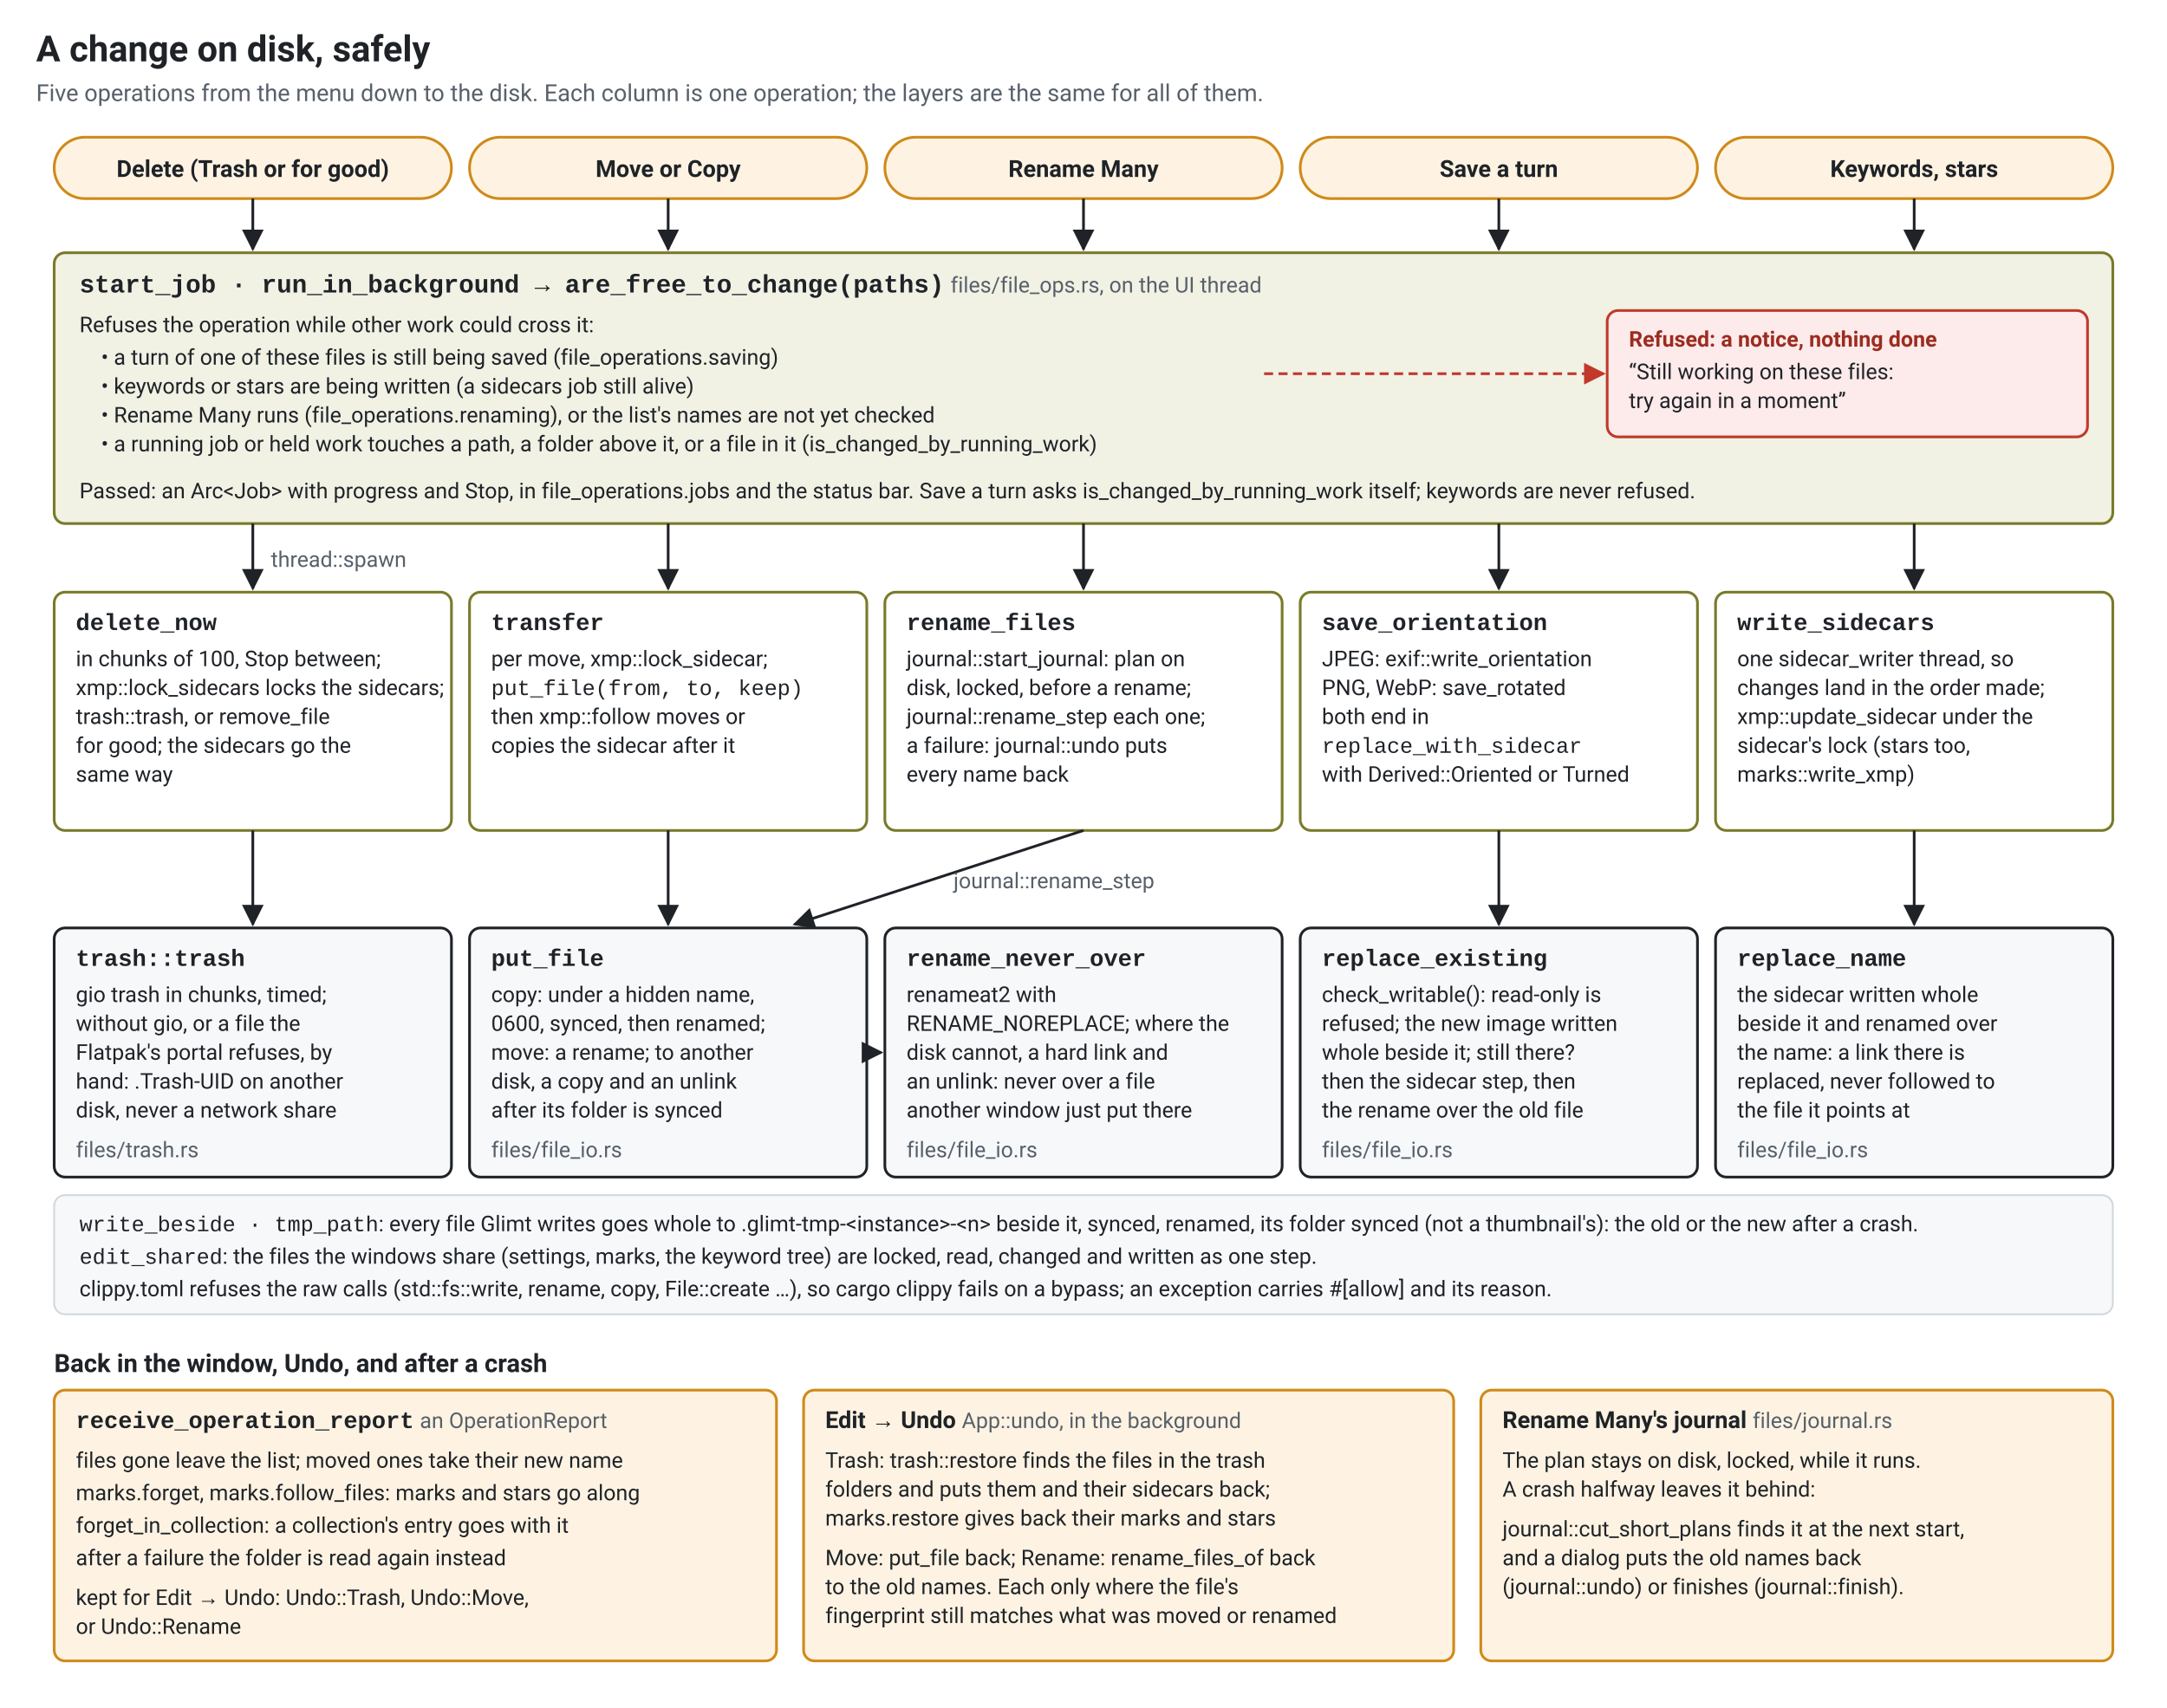
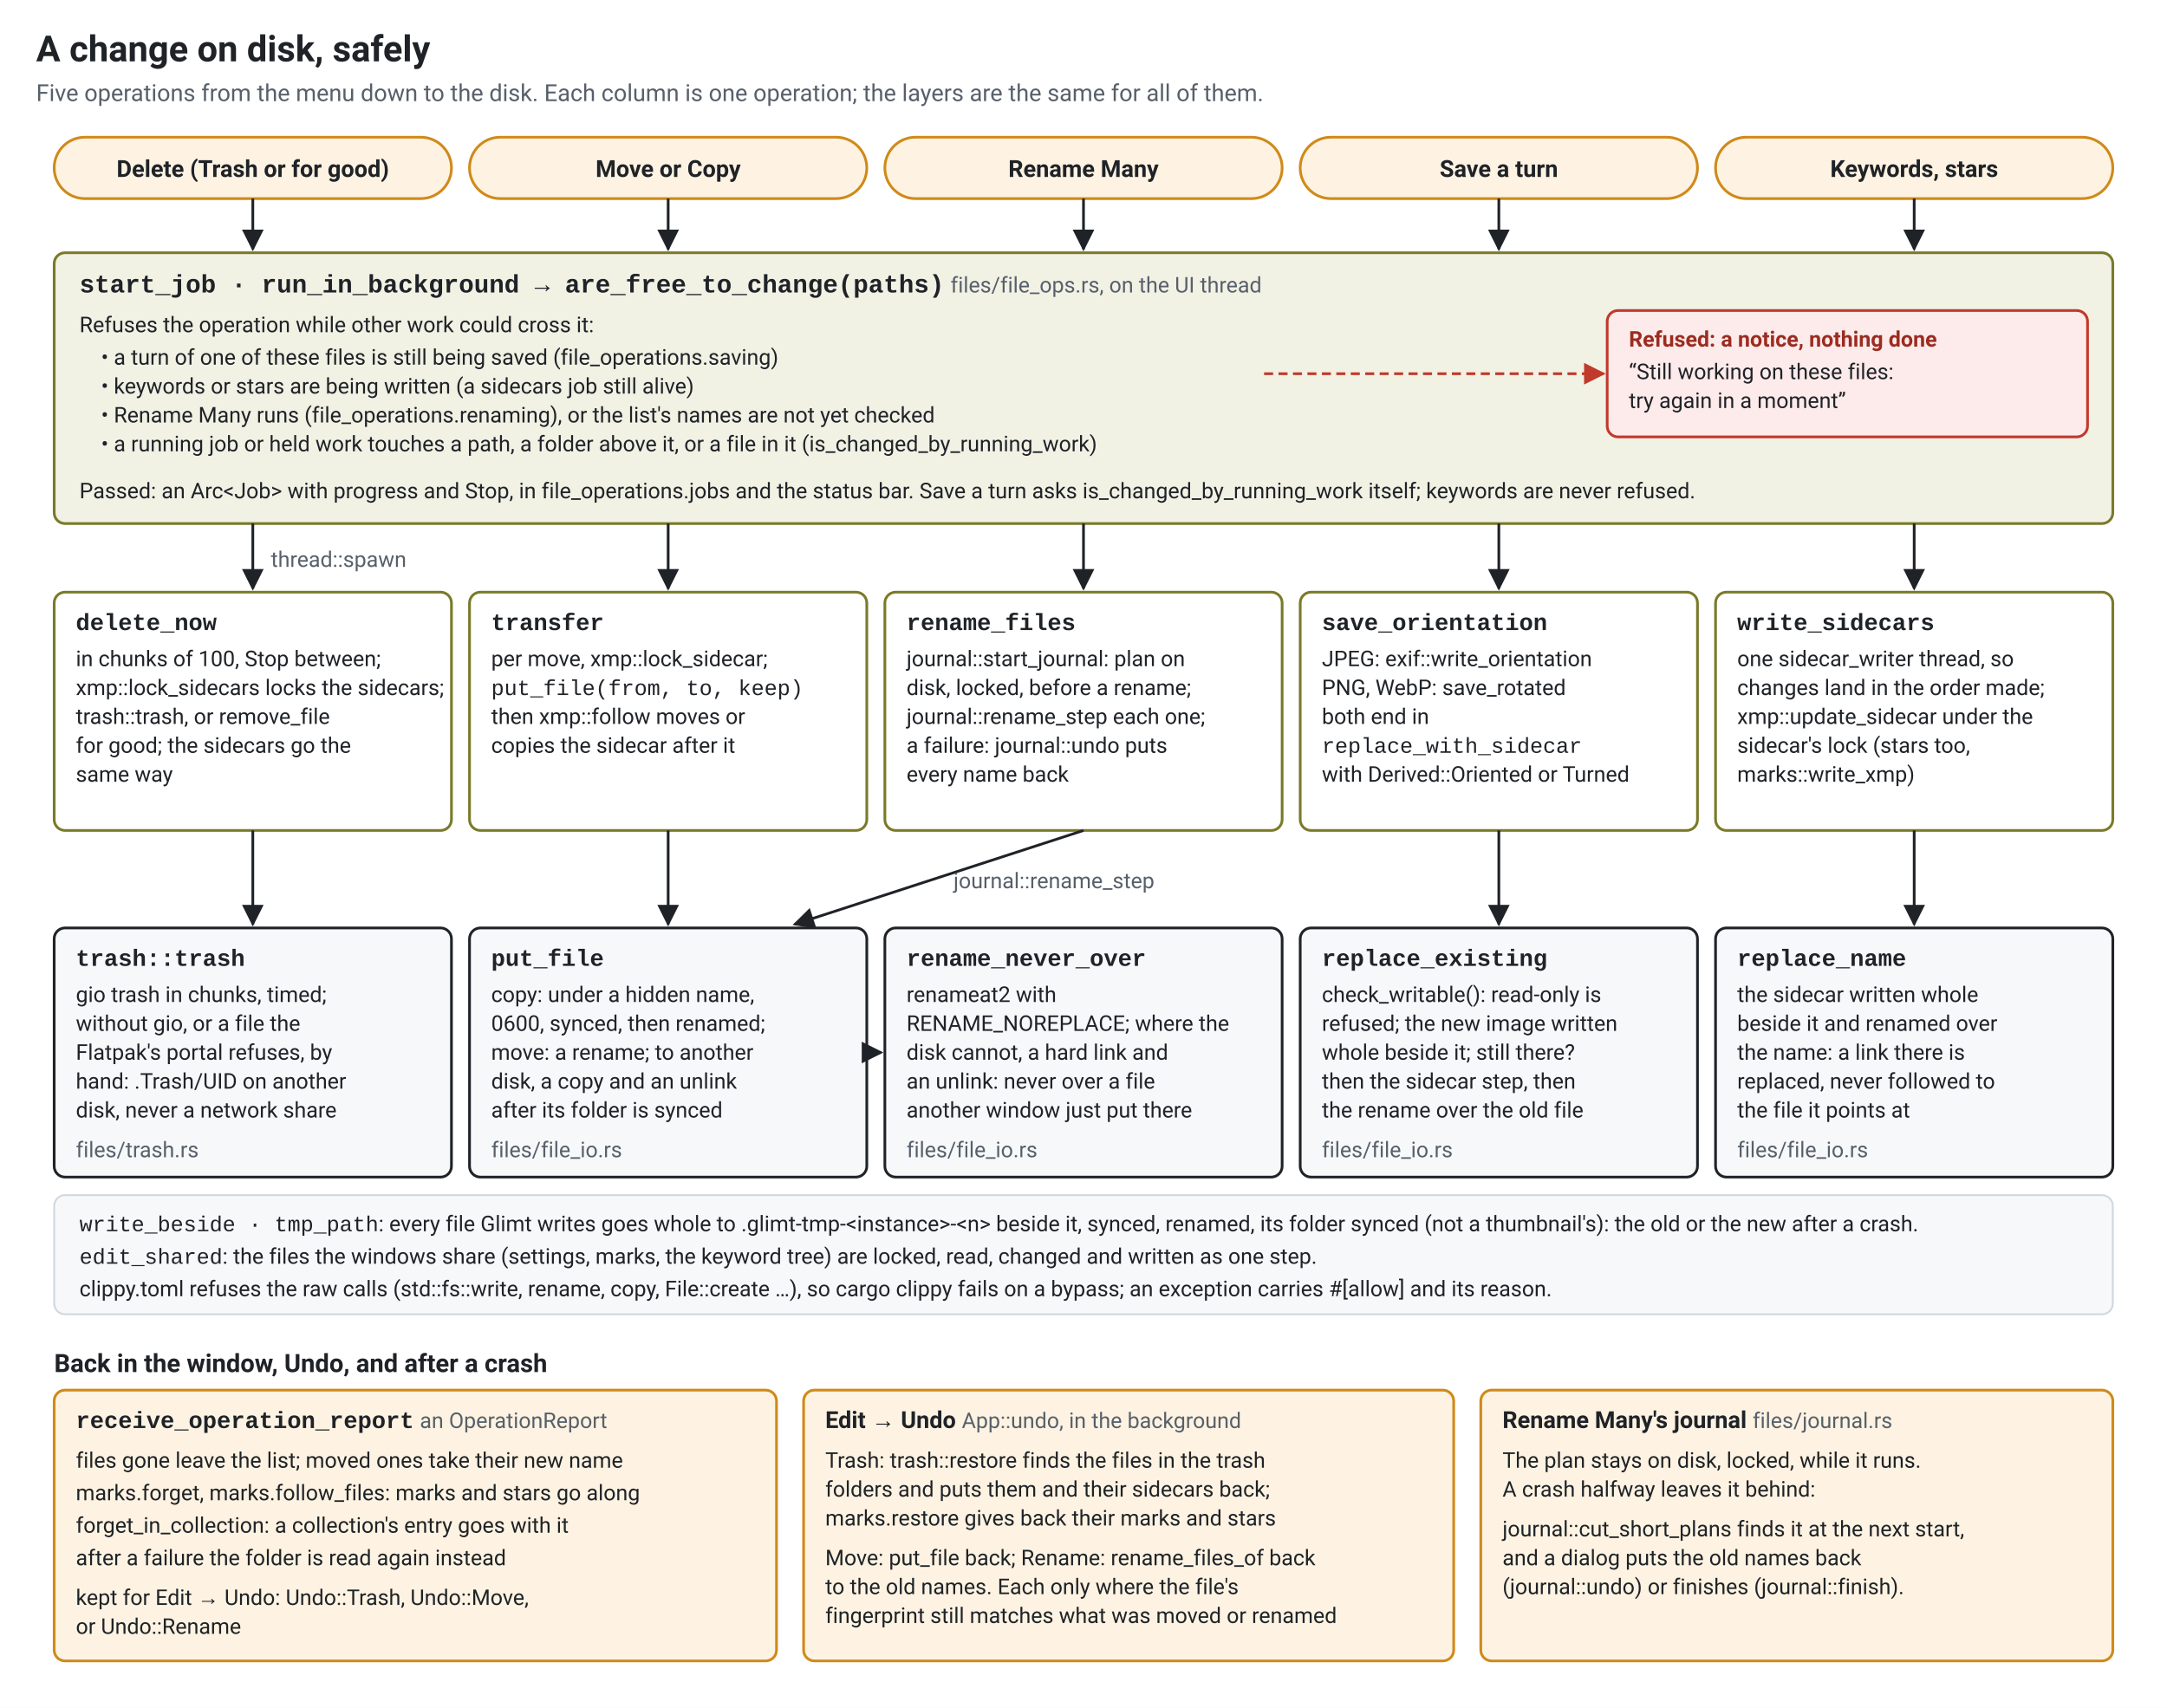
<svg xmlns="http://www.w3.org/2000/svg" viewBox="0 0 1200 946" width="1200" height="946" role="img" aria-label="How Glimt changes a file on disk safely. An action passes are_free_to_change, which refuses while other work touches the same files. The job runs in its own thread and changes the disk only through one function per kind of change: trash, put_file, rename_never_over, replace_existing and replace_name, each writing whole under a hidden temporary name and renaming, never over another file. The result comes back as an OperationReport: the list, marks, stars and collection entries follow, and Undo is kept; Rename Many's journal puts names right after a crash.">
  <defs>
    <marker id="arrow" viewBox="0 0 10 10" refX="9" refY="5" markerWidth="8" markerHeight="8" orient="auto-start-reverse">
      <path d="M0,0 L10,5 L0,10 z" fill="#1f2328" />
    </marker>
    <marker id="arrow-red" viewBox="0 0 10 10" refX="9" refY="5" markerWidth="8" markerHeight="8" orient="auto-start-reverse">
      <path d="M0,0 L10,5 L0,10 z" fill="#c0392b" />
    </marker>
  </defs>
  <rect x="0" y="0" width="1200" height="946" fill="#ffffff" />
  <g font-family="system-ui, -apple-system, 'Segoe UI', Roboto, 'Helvetica Neue', Arial, sans-serif" fill="#1f2328">
    <text x="20" y="34" font-size="20" font-weight="700">A change on disk, safely</text>
    <text x="20" y="56" font-size="13" fill="#57606a">Five operations from the menu down to the disk. Each column is one operation; the layers are the same for all of them.</text>
    <g font-size="13" font-weight="700" text-anchor="middle">
      <rect x="30" y="76" width="220" height="34" rx="17" fill="#fef3e2" stroke="#d08a1a" stroke-width="1.5" />
      <text x="140" y="98">Delete (Trash or for good)</text>
      <rect x="260" y="76" width="220" height="34" rx="17" fill="#fef3e2" stroke="#d08a1a" stroke-width="1.5" />
      <text x="370" y="98">Move or Copy</text>
      <rect x="490" y="76" width="220" height="34" rx="17" fill="#fef3e2" stroke="#d08a1a" stroke-width="1.5" />
      <text x="600" y="98">Rename Many</text>
      <rect x="720" y="76" width="220" height="34" rx="17" fill="#fef3e2" stroke="#d08a1a" stroke-width="1.5" />
      <text x="830" y="98">Save a turn</text>
      <rect x="950" y="76" width="220" height="34" rx="17" fill="#fef3e2" stroke="#d08a1a" stroke-width="1.5" />
      <text x="1060" y="98">Keywords, stars</text>
    </g>
    <g stroke="#1f2328" stroke-width="1.5">
      <line x1="140" y1="110" x2="140" y2="138" marker-end="url(#arrow)" />
      <line x1="370" y1="110" x2="370" y2="138" marker-end="url(#arrow)" />
      <line x1="600" y1="110" x2="600" y2="138" marker-end="url(#arrow)" />
      <line x1="830" y1="110" x2="830" y2="138" marker-end="url(#arrow)" />
      <line x1="1060" y1="110" x2="1060" y2="138" marker-end="url(#arrow)" />
    </g>
    <rect x="30" y="140" width="1140" height="150" rx="6" fill="#f1f1e4" stroke="#7a7a2a" stroke-width="1.5" />
    <text x="44" y="162" font-size="14" font-weight="700">
      <tspan font-family="ui-monospace, SFMono-Regular, Menlo, Consolas, 'Liberation Mono', monospace">start_job · run_in_background → are_free_to_change(paths)</tspan>
      <tspan font-weight="400" font-size="12" fill="#57606a">files/file_ops.rs, on the UI thread</tspan>
    </text>
    <g font-size="12">
      <text x="44" y="184">Refuses the operation while other work could cross it:</text>
      <text x="56" y="202">• a turn of one of these files is still being saved (file_operations.saving)</text>
      <text x="56" y="218">• keywords or stars are being written (a sidecars job still alive)</text>
      <text x="56" y="234">• Rename Many runs (file_operations.renaming), or the list's names are not yet checked</text>
      <text x="56" y="250">• a running job or held work touches a path, a folder above it, or a file in it (is_changed_by_running_work)</text>
      <text x="44" y="276">Passed: an Arc&lt;Job&gt; with progress and Stop, in file_operations.jobs and the status bar. Save a turn asks is_changed_by_running_work itself; keywords are never refused.</text>
    </g>
    <rect x="890" y="172" width="266" height="70" rx="6" fill="#fdeaea" stroke="#c0392b" stroke-width="1.5" />
    <text x="902" y="192" font-size="12" font-weight="700" fill="#9b2c20">Refused: a notice, nothing done</text>
    <text x="902" y="210" font-size="12">“Still working on these files:</text>
    <text x="902" y="226" font-size="12">try again in a moment”</text>
    <line x1="700" y1="207" x2="888" y2="207" stroke="#c0392b" stroke-width="1.5" stroke-dasharray="5 3" marker-end="url(#arrow-red)" />
    <g stroke="#1f2328" stroke-width="1.5">
      <line x1="140" y1="290" x2="140" y2="326" marker-end="url(#arrow)" />
      <line x1="370" y1="290" x2="370" y2="326" marker-end="url(#arrow)" />
      <line x1="600" y1="290" x2="600" y2="326" marker-end="url(#arrow)" />
      <line x1="830" y1="290" x2="830" y2="326" marker-end="url(#arrow)" />
      <line x1="1060" y1="290" x2="1060" y2="326" marker-end="url(#arrow)" />
    </g>
    <text x="150" y="314" font-size="12" fill="#57606a">thread::spawn</text>
    <g font-size="12">
      <rect x="30" y="328" width="220" height="132" rx="6" fill="#ffffff" stroke="#7a7a2a" stroke-width="1.5" />
      <text x="42" y="349" font-size="13" font-weight="700" font-family="ui-monospace, SFMono-Regular, Menlo, Consolas, 'Liberation Mono', monospace">delete_now</text>
      <text x="42" y="369">in chunks of 100, Stop between;</text>
      <text x="42" y="385">xmp::lock_sidecars locks the sidecars;</text>
      <text x="42" y="401">trash::trash, or remove_file</text>
      <text x="42" y="417">for good; the sidecars go the</text>
      <text x="42" y="433">same way</text>
      <rect x="260" y="328" width="220" height="132" rx="6" fill="#ffffff" stroke="#7a7a2a" stroke-width="1.5" />
      <text x="272" y="349" font-size="13" font-weight="700" font-family="ui-monospace, SFMono-Regular, Menlo, Consolas, 'Liberation Mono', monospace">transfer</text>
      <text x="272" y="369">per move, xmp::lock_sidecar;</text>
      <text x="272" y="385" font-family="ui-monospace, SFMono-Regular, Menlo, Consolas, 'Liberation Mono', monospace">put_file(from, to, keep)</text>
      <text x="272" y="401">then xmp::follow moves or</text>
      <text x="272" y="417">copies the sidecar after it</text>
      <rect x="490" y="328" width="220" height="132" rx="6" fill="#ffffff" stroke="#7a7a2a" stroke-width="1.5" />
      <text x="502" y="349" font-size="13" font-weight="700" font-family="ui-monospace, SFMono-Regular, Menlo, Consolas, 'Liberation Mono', monospace">rename_files</text>
      <text x="502" y="369">journal::start_journal: plan on</text>
      <text x="502" y="385">disk, locked, before a rename;</text>
      <text x="502" y="401">journal::rename_step each one;</text>
      <text x="502" y="417">a failure: journal::undo puts</text>
      <text x="502" y="433">every name back</text>
      <rect x="720" y="328" width="220" height="132" rx="6" fill="#ffffff" stroke="#7a7a2a" stroke-width="1.5" />
      <text x="732" y="349" font-size="13" font-weight="700" font-family="ui-monospace, SFMono-Regular, Menlo, Consolas, 'Liberation Mono', monospace">save_orientation</text>
      <text x="732" y="369">JPEG: exif::write_orientation</text>
      <text x="732" y="385">PNG, WebP: save_rotated</text>
      <text x="732" y="401">both end in</text>
      <text x="732" y="417" font-family="ui-monospace, SFMono-Regular, Menlo, Consolas, 'Liberation Mono', monospace">replace_with_sidecar</text>
      <text x="732" y="433">with Derived::Oriented or Turned</text>
      <rect x="950" y="328" width="220" height="132" rx="6" fill="#ffffff" stroke="#7a7a2a" stroke-width="1.5" />
      <text x="962" y="349" font-size="13" font-weight="700" font-family="ui-monospace, SFMono-Regular, Menlo, Consolas, 'Liberation Mono', monospace">write_sidecars</text>
      <text x="962" y="369">one sidecar_writer thread, so</text>
      <text x="962" y="385">changes land in the order made;</text>
      <text x="962" y="401">xmp::update_sidecar under the</text>
      <text x="962" y="417">sidecar's lock (stars too,</text>
      <text x="962" y="433">marks::write_xmp)</text>
    </g>
    <g stroke="#1f2328" stroke-width="1.5">
      <line x1="140" y1="460" x2="140" y2="512" marker-end="url(#arrow)" />
      <line x1="370" y1="460" x2="370" y2="512" marker-end="url(#arrow)" />
      <line x1="600" y1="460" x2="440" y2="512" marker-end="url(#arrow)" />
      <line x1="830" y1="460" x2="830" y2="512" marker-end="url(#arrow)" />
      <line x1="1060" y1="460" x2="1060" y2="512" marker-end="url(#arrow)" />
    </g>
    <text x="528" y="492" font-size="12" fill="#57606a">journal::rename_step</text>
    <g font-size="12">
      <rect x="30" y="514" width="220" height="138" rx="6" fill="#f6f8fa" stroke="#1f2328" stroke-width="1.5" />
      <text x="42" y="535" font-size="13" font-weight="700" font-family="ui-monospace, SFMono-Regular, Menlo, Consolas, 'Liberation Mono', monospace">trash::trash</text>
      <text x="42" y="555">gio trash in chunks, timed;</text>
      <text x="42" y="571">without gio, or a file the</text>
      <text x="42" y="587">Flatpak's portal refuses, by</text>
-       <text x="42" y="603">hand: .Trash-UID on another</text>
+       <text x="42" y="603">hand: .Trash/UID on another</text>
      <text x="42" y="619">disk, never a network share</text>
      <text x="42" y="641" fill="#57606a">files/trash.rs</text>
      <rect x="260" y="514" width="220" height="138" rx="6" fill="#f6f8fa" stroke="#1f2328" stroke-width="1.5" />
      <text x="272" y="535" font-size="13" font-weight="700" font-family="ui-monospace, SFMono-Regular, Menlo, Consolas, 'Liberation Mono', monospace">put_file</text>
      <text x="272" y="555">copy: under a hidden name,</text>
      <text x="272" y="571">0600, synced, then renamed;</text>
      <text x="272" y="587">move: a rename; to another</text>
      <text x="272" y="603">disk, a copy and an unlink</text>
      <text x="272" y="619">after its folder is synced</text>
      <text x="272" y="641" fill="#57606a">files/file_io.rs</text>
      <rect x="490" y="514" width="220" height="138" rx="6" fill="#f6f8fa" stroke="#1f2328" stroke-width="1.5" />
      <text x="502" y="535" font-size="13" font-weight="700" font-family="ui-monospace, SFMono-Regular, Menlo, Consolas, 'Liberation Mono', monospace">rename_never_over</text>
      <text x="502" y="555">renameat2 with</text>
      <text x="502" y="571">RENAME_NOREPLACE; where the</text>
      <text x="502" y="587">disk cannot, a hard link and</text>
      <text x="502" y="603">an unlink: never over a file</text>
      <text x="502" y="619">another window just put there</text>
      <text x="502" y="641" fill="#57606a">files/file_io.rs</text>
      <rect x="720" y="514" width="220" height="138" rx="6" fill="#f6f8fa" stroke="#1f2328" stroke-width="1.5" />
      <text x="732" y="535" font-size="13" font-weight="700" font-family="ui-monospace, SFMono-Regular, Menlo, Consolas, 'Liberation Mono', monospace">replace_existing</text>
      <text x="732" y="555">check_writable(): read-only is</text>
      <text x="732" y="571">refused; the new image written</text>
      <text x="732" y="587">whole beside it; still there?</text>
      <text x="732" y="603">then the sidecar step, then</text>
      <text x="732" y="619">the rename over the old file</text>
      <text x="732" y="641" fill="#57606a">files/file_io.rs</text>
      <rect x="950" y="514" width="220" height="138" rx="6" fill="#f6f8fa" stroke="#1f2328" stroke-width="1.5" />
      <text x="962" y="535" font-size="13" font-weight="700" font-family="ui-monospace, SFMono-Regular, Menlo, Consolas, 'Liberation Mono', monospace">replace_name</text>
      <text x="962" y="555">the sidecar written whole</text>
      <text x="962" y="571">beside it and renamed over</text>
      <text x="962" y="587">the name: a link there is</text>
      <text x="962" y="603">replaced, never followed to</text>
      <text x="962" y="619">the file it points at</text>
      <text x="962" y="641" fill="#57606a">files/file_io.rs</text>
    </g>
    <line x1="480" y1="583" x2="488" y2="583" stroke="#1f2328" stroke-width="1.5" marker-end="url(#arrow)" />
    <rect x="30" y="662" width="1140" height="66" rx="6" fill="#f6f8fa" stroke="#d0d7de" />
    <text x="44" y="682" font-size="12">
      <tspan font-family="ui-monospace, SFMono-Regular, Menlo, Consolas, 'Liberation Mono', monospace">write_beside · tmp_path</tspan>: every file Glimt writes goes whole to .glimt-tmp-&lt;instance&gt;-&lt;n&gt; beside it, synced, renamed, its folder synced (not a thumbnail's): the old or the new after a crash.</text>
    <text x="44" y="700" font-size="12">
      <tspan font-family="ui-monospace, SFMono-Regular, Menlo, Consolas, 'Liberation Mono', monospace">edit_shared</tspan>: the files the windows share (settings, marks, the keyword tree) are locked, read, changed and written as one step.</text>
    <text x="44" y="718" font-size="12">clippy.toml refuses the raw calls (std::fs::write, rename, copy, File::create …), so cargo clippy fails on a bypass; an exception carries #[allow] and its reason.</text>
    <text x="30" y="760" font-size="14" font-weight="700">Back in the window, Undo, and after a crash</text>
    <g font-size="12">
      <rect x="30" y="770" width="400" height="150" rx="6" fill="#fef3e2" stroke="#d08a1a" stroke-width="1.5" />
      <text x="42" y="791" font-size="13" font-weight="700">
        <tspan font-family="ui-monospace, SFMono-Regular, Menlo, Consolas, 'Liberation Mono', monospace">receive_operation_report</tspan>
        <tspan font-weight="400" font-size="12" fill="#57606a">an OperationReport</tspan>
      </text>
      <text x="42" y="813">files gone leave the list; moved ones take their new name</text>
      <text x="42" y="831">marks.forget, marks.follow_files: marks and stars go along</text>
      <text x="42" y="849">forget_in_collection: a collection's entry goes with it</text>
      <text x="42" y="867">after a failure the folder is read again instead</text>
      <text x="42" y="889">kept for Edit → Undo: Undo::Trash, Undo::Move,</text>
      <text x="42" y="905">or Undo::Rename</text>
      <rect x="445" y="770" width="360" height="150" rx="6" fill="#fef3e2" stroke="#d08a1a" stroke-width="1.5" />
      <text x="457" y="791" font-size="13" font-weight="700">Edit → Undo <tspan font-weight="400" font-size="12" fill="#57606a">App::undo, in the background</tspan>
      </text>
      <text x="457" y="813">Trash: trash::restore finds the files in the trash</text>
      <text x="457" y="829">folders and puts them and their sidecars back;</text>
      <text x="457" y="845">marks.restore gives back their marks and stars</text>
      <text x="457" y="867">Move: put_file back; Rename: rename_files_of back</text>
      <text x="457" y="883">to the old names. Each only where the file's</text>
      <text x="457" y="899">fingerprint still matches what was moved or renamed</text>
      <rect x="820" y="770" width="350" height="150" rx="6" fill="#fef3e2" stroke="#d08a1a" stroke-width="1.5" />
      <text x="832" y="791" font-size="13" font-weight="700">Rename Many's journal <tspan font-weight="400" font-size="12" fill="#57606a">files/journal.rs</tspan>
      </text>
      <text x="832" y="813">The plan stays on disk, locked, while it runs.</text>
      <text x="832" y="829">A crash halfway leaves it behind:</text>
      <text x="832" y="851">journal::cut_short_plans finds it at the next start,</text>
      <text x="832" y="867">and a dialog puts the old names back</text>
      <text x="832" y="883">(journal::undo) or finishes (journal::finish).</text>
    </g>
  </g>
</svg>
